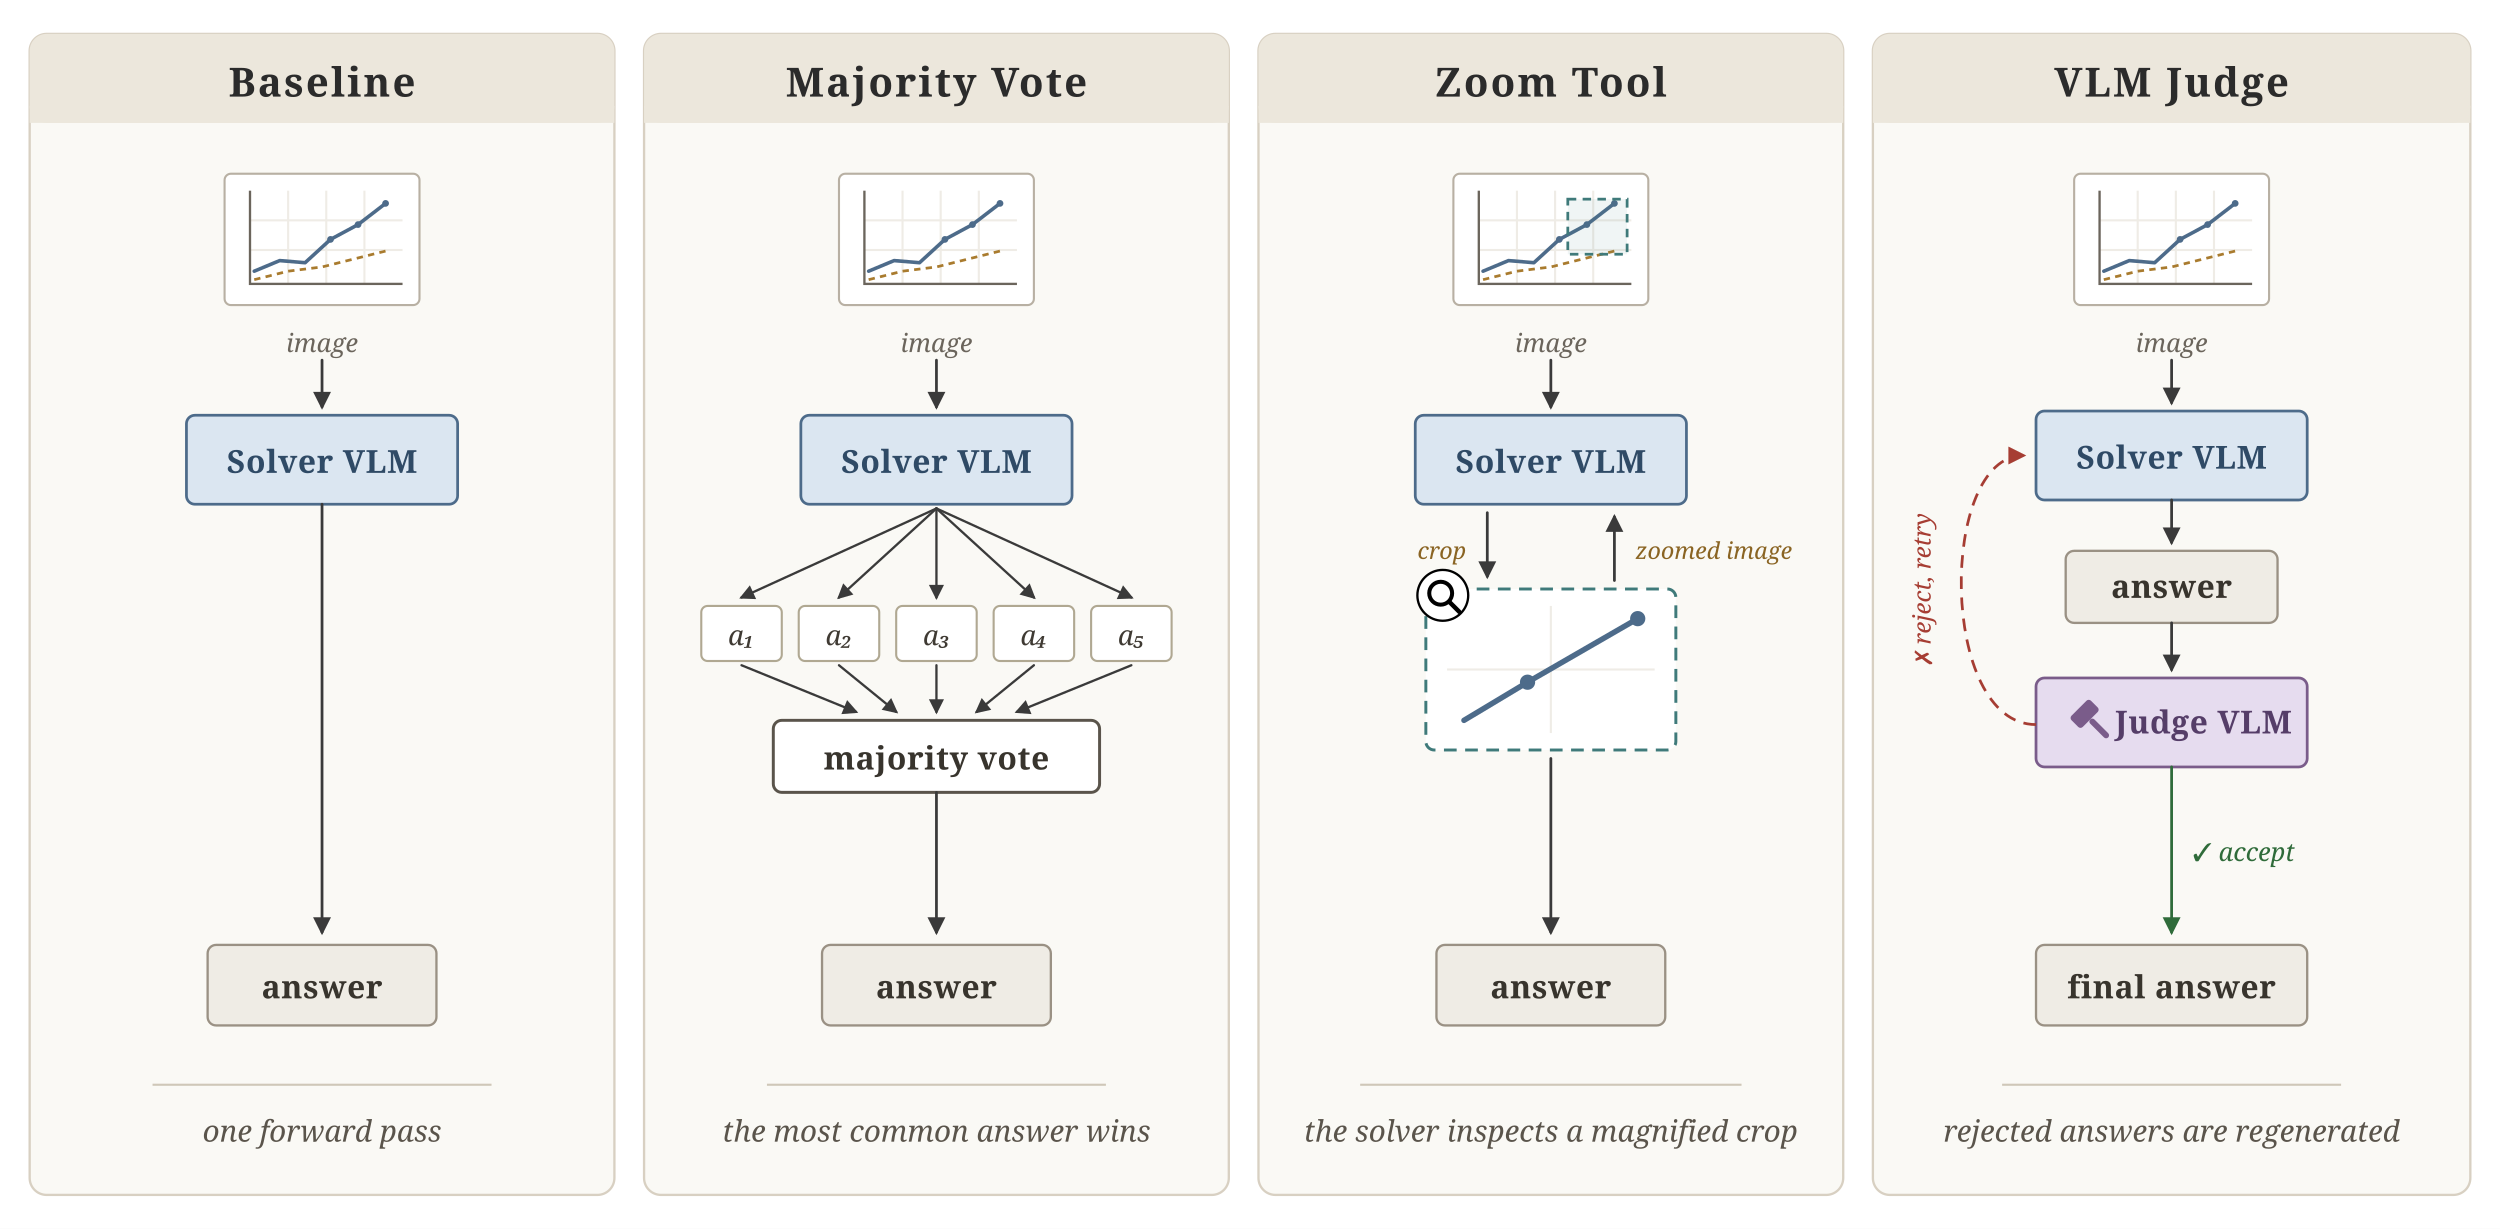
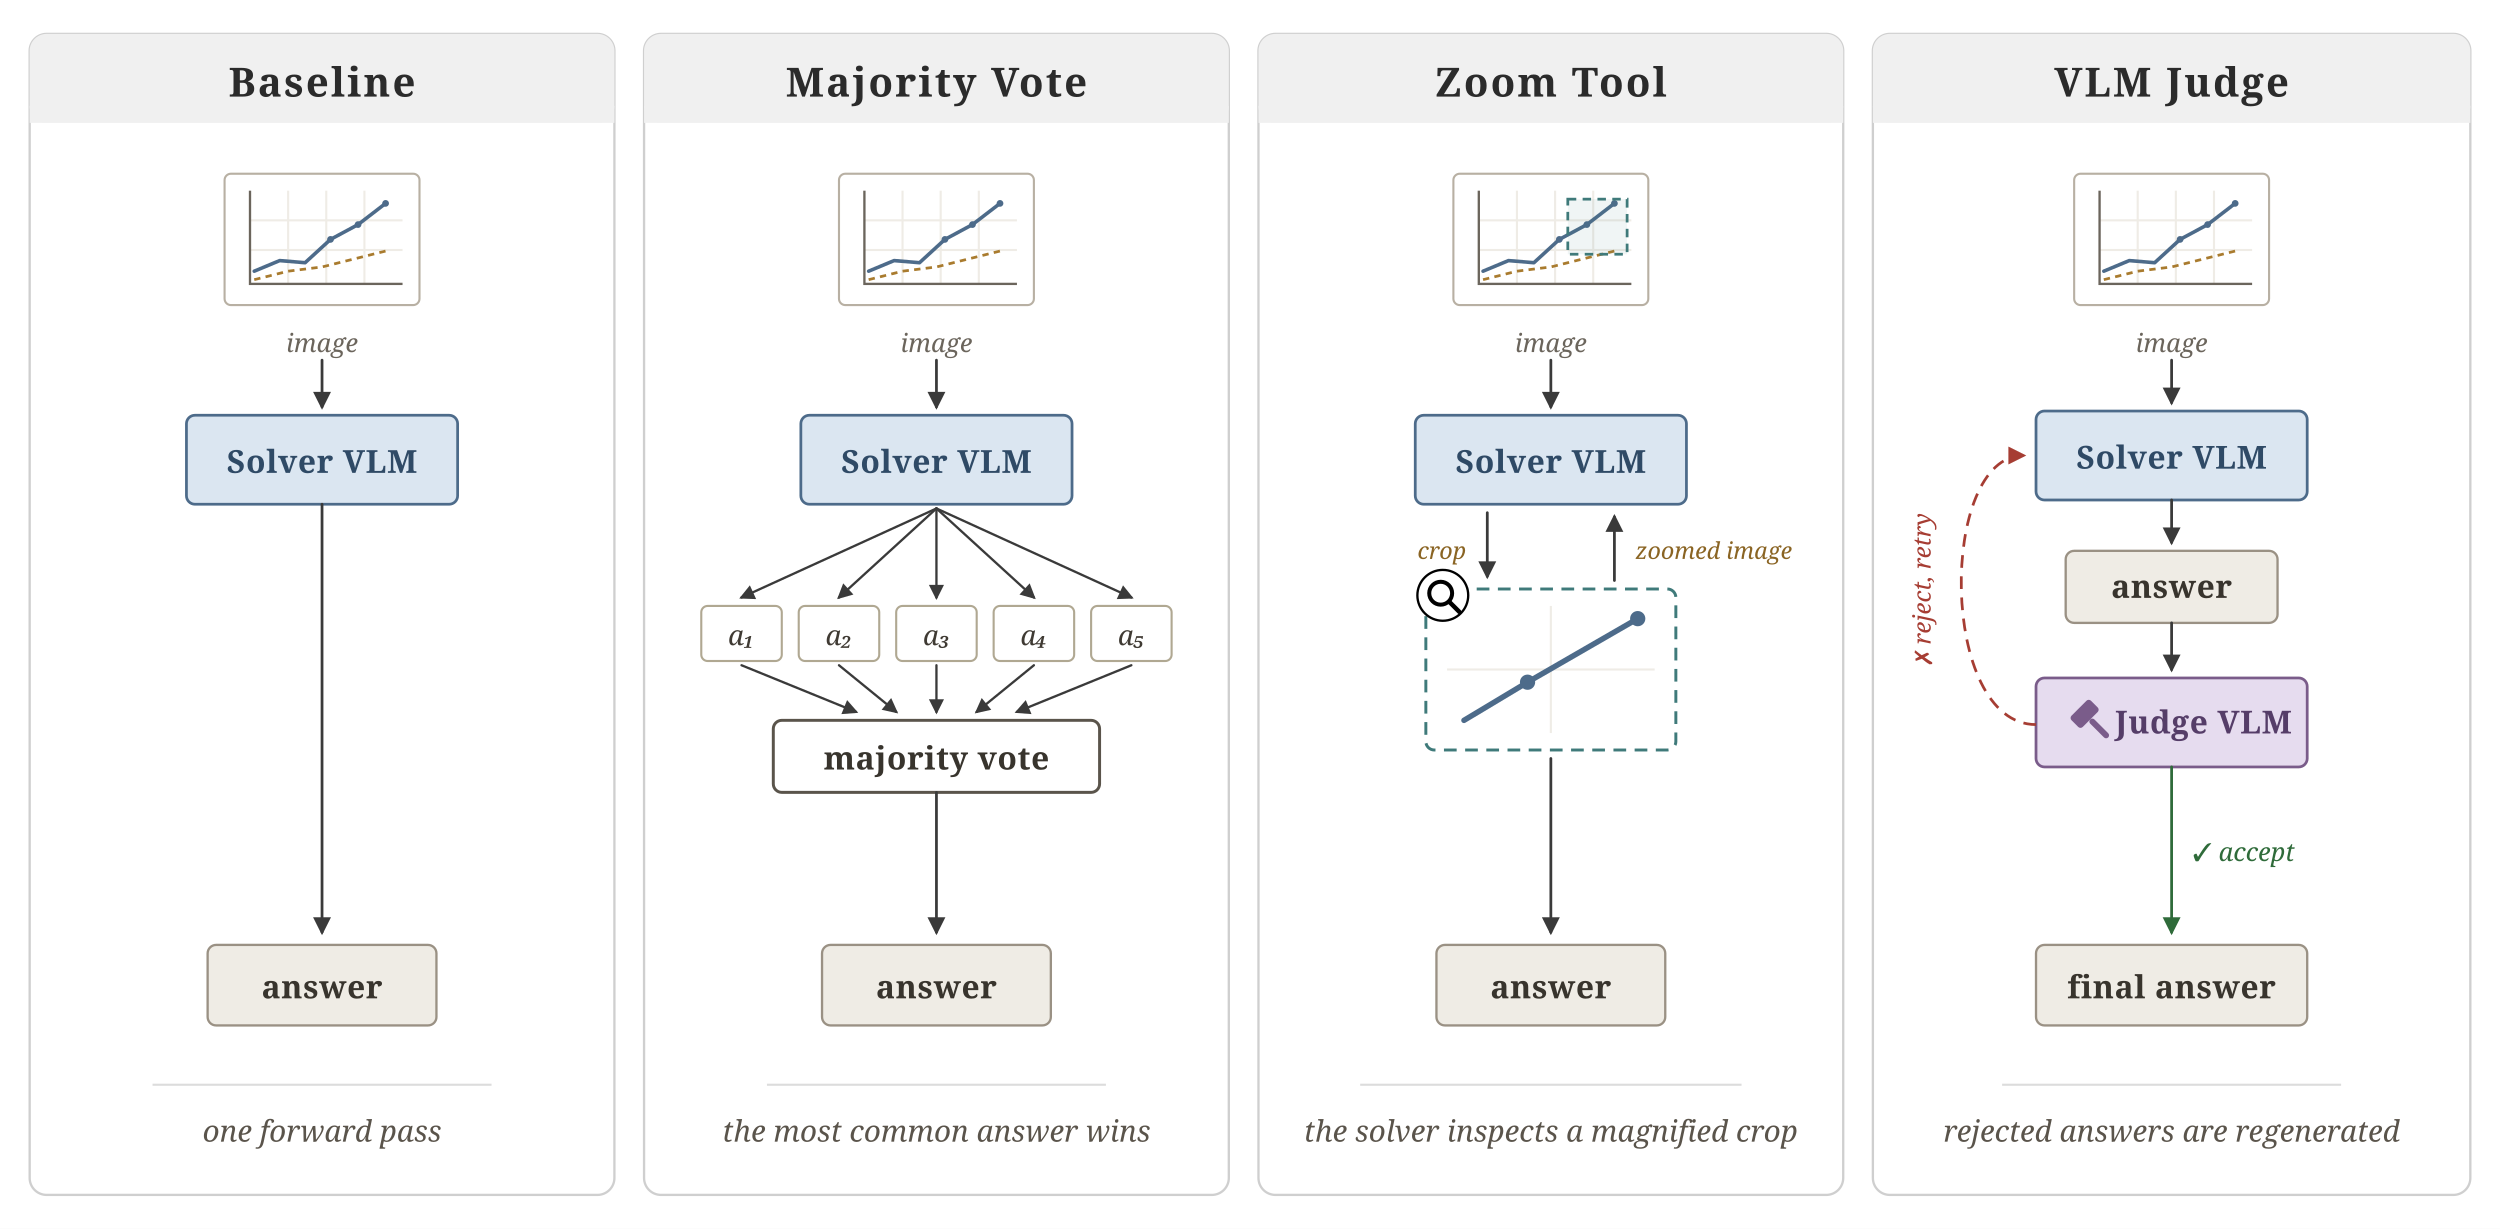
<svg xmlns="http://www.w3.org/2000/svg" viewBox="0 0 1180 580" font-family="EB Garamond, Garamond, Georgia, serif">
  <defs>
    <marker id="arr" viewBox="0 0 9 9" refX="7.5" refY="4.5" markerWidth="6.5" markerHeight="6.5" orient="auto-start-reverse">
      <path d="M0 0 L9 4.5 L0 9 Z" fill="#3a3a3a" />
    </marker>
    <marker id="arrG" viewBox="0 0 9 9" refX="7.5" refY="4.5" markerWidth="6.5" markerHeight="6.5" orient="auto-start-reverse">
      <path d="M0 0 L9 4.5 L0 9 Z" fill="#2f6b3a" />
    </marker>
    <marker id="arrR" viewBox="0 0 9 9" refX="7.5" refY="4.5" markerWidth="6.5" markerHeight="6.5" orient="auto-start-reverse">
      <path d="M0 0 L9 4.5 L0 9 Z" fill="#a63d33" />
    </marker>
    <g id="thumb">
      <rect x="0" y="0" width="92" height="62" rx="3" fill="#ffffff" stroke="#b8b0a3" stroke-width="1" />
      <line x1="30" y1="8" x2="30" y2="52" stroke="#efece6" stroke-width="1" />
      <line x1="48" y1="8" x2="48" y2="52" stroke="#efece6" stroke-width="1" />
      <line x1="66" y1="8" x2="66" y2="52" stroke="#efece6" stroke-width="1" />
      <line x1="12" y1="22" x2="84" y2="22" stroke="#efece6" stroke-width="1" />
      <line x1="12" y1="36" x2="84" y2="36" stroke="#efece6" stroke-width="1" />
      <path d="M12 8 V52 H84" fill="none" stroke="#6b655c" stroke-width="1.1" />
      <polyline points="14,50 30,46 46,44 62,40 78,36" fill="none" stroke="#a97b2e" stroke-width="1.3" stroke-dasharray="3 2.5" />
      <polyline points="14,46 26,41 38,42 50,31 63,24 76,14" fill="none" stroke="#4d6b8a" stroke-width="1.7" stroke-linejoin="round" stroke-linecap="round" />
      <circle cx="50" cy="31" r="1.6" fill="#4d6b8a" />
      <circle cx="63" cy="24" r="1.6" fill="#4d6b8a" />
      <circle cx="76" cy="14" r="1.6" fill="#4d6b8a" />
    </g>
    <g id="gavel">
      <g transform="rotate(-45)">
        <rect x="-6.5" y="-9.5" width="13" height="7.5" rx="1.5" fill="#7a5c8a" />
        <rect x="-1.4" y="-2" width="2.8" height="12" rx="1.4" fill="#7a5c8a" />
      </g>
    </g>
    <g id="lens">
      <circle cx="7" cy="7" r="5.4" fill="#ffffff" stroke="#000000" stroke-width="1.9" />
      <line x1="11.2" y1="11.2" x2="15.8" y2="15.8" stroke="#000000" stroke-width="2.1" stroke-linecap="round" />
    </g>
  </defs>
  <style>
    text{dominant-baseline:middle;}
    .title{font-size:19px;font-weight:600;fill:#2b2b2b;letter-spacing:1px;}
    .node{font-size:15px;font-weight:600;letter-spacing:.3px;fill:#38342d;}
    .snode{fill:#2f4a66;}
    .jnode{fill:#553d68;}
    .imglab{font-size:12px;font-style:italic;fill:#6b655c;}
    .cap{font-size:14px;font-style:italic;fill:#5a544b;}
    .tiny{font-size:11px;font-style:italic;fill:#8a6423;}
    .flow{stroke:#3a3a3a;stroke-width:1.3;fill:none;stroke-linecap:round;}
    .fan{stroke:#3a3a3a;stroke-width:1.1;fill:none;stroke-linecap:round;}
    .solver{fill:#dbe6f1;stroke:#4d6b8a;stroke-width:1.3;}
    .judge{fill:#e6dcef;stroke:#7a5c8a;stroke-width:1.3;}
    .answer{fill:#efece5;stroke:#9a9184;stroke-width:1.1;}
-     .caprule{stroke:#cfc7b8;stroke-width:1;}
+     .caprule{stroke:#DCDCDC;stroke-width:1;}
  </style>
  <rect x="0" y="0" width="1180" height="580" fill="#ffffff" />
-   <rect x="14" y="16" width="276" height="548" rx="8" fill="#faf9f5" stroke="#d8d0c2" stroke-width="1.1" />
-   <rect x="304" y="16" width="276" height="548" rx="8" fill="#faf9f5" stroke="#d8d0c2" stroke-width="1.1" />
-   <rect x="594" y="16" width="276" height="548" rx="8" fill="#faf9f5" stroke="#d8d0c2" stroke-width="1.1" />
-   <rect x="884" y="16" width="282" height="548" rx="8" fill="#faf9f5" stroke="#d8d0c2" stroke-width="1.1" />
-   <rect x="14" y="16" width="276" height="42" rx="8" fill="#ece7dc" />
-   <rect x="14" y="50" width="276" height="8" fill="#ece7dc" />
-   <rect x="304" y="16" width="276" height="42" rx="8" fill="#ece7dc" />
-   <rect x="304" y="50" width="276" height="8" fill="#ece7dc" />
-   <rect x="594" y="16" width="276" height="42" rx="8" fill="#ece7dc" />
-   <rect x="594" y="50" width="276" height="8" fill="#ece7dc" />
-   <rect x="884" y="16" width="282" height="42" rx="8" fill="#ece7dc" />
-   <rect x="884" y="50" width="282" height="8" fill="#ece7dc" />
+   <rect x="14" y="16" width="276" height="548" rx="8" fill="#FFFFFF" stroke="#CFCFCF" stroke-width="1.1" />
+   <rect x="304" y="16" width="276" height="548" rx="8" fill="#FFFFFF" stroke="#CFCFCF" stroke-width="1.1" />
+   <rect x="594" y="16" width="276" height="548" rx="8" fill="#FFFFFF" stroke="#CFCFCF" stroke-width="1.1" />
+   <rect x="884" y="16" width="282" height="548" rx="8" fill="#FFFFFF" stroke="#CFCFCF" stroke-width="1.1" />
+   <rect x="14" y="16" width="276" height="42" rx="8" fill="#F0F0F0" />
+   <rect x="14" y="50" width="276" height="8" fill="#F0F0F0" />
+   <rect x="304" y="16" width="276" height="42" rx="8" fill="#F0F0F0" />
+   <rect x="304" y="50" width="276" height="8" fill="#F0F0F0" />
+   <rect x="594" y="16" width="276" height="42" rx="8" fill="#F0F0F0" />
+   <rect x="594" y="50" width="276" height="8" fill="#F0F0F0" />
+   <rect x="884" y="16" width="282" height="42" rx="8" fill="#F0F0F0" />
+   <rect x="884" y="50" width="282" height="8" fill="#F0F0F0" />
  <text class="title" x="152" y="39" text-anchor="middle">Baseline</text>
  <text class="title" x="442" y="39" text-anchor="middle">Majority Vote</text>
  <text class="title" x="732" y="39" text-anchor="middle">Zoom Tool</text>
  <text class="title" x="1025" y="39" text-anchor="middle">VLM Judge</text>
  <g>
    <use href="#thumb" x="106" y="82" />
    <text class="imglab" x="152" y="162" text-anchor="middle">image</text>
    <line class="flow" x1="152" y1="170" x2="152" y2="192" marker-end="url(#arr)" />
    <rect class="solver" x="88" y="196" width="128" height="42" rx="4" />
    <text class="node snode" x="152" y="218" text-anchor="middle">Solver VLM</text>
    <line class="flow" x1="152" y1="238" x2="152" y2="440" marker-end="url(#arr)" />
    <rect class="answer" x="98" y="446" width="108" height="38" rx="4" />
    <text class="node" x="152" y="466" text-anchor="middle">answer</text>
    <line class="caprule" x1="72" y1="512" x2="232" y2="512" />
    <text class="cap" x="152" y="534" text-anchor="middle">one forward pass</text>
  </g>
  <g>
    <use href="#thumb" x="396" y="82" />
    <text class="imglab" x="442" y="162" text-anchor="middle">image</text>
    <line class="flow" x1="442" y1="170" x2="442" y2="192" marker-end="url(#arr)" />
    <rect class="solver" x="378" y="196" width="128" height="42" rx="4" />
    <text class="node snode" x="442" y="218" text-anchor="middle">Solver VLM</text>
    <line class="fan" x1="442" y1="240" x2="350" y2="282" marker-end="url(#arr)" />
    <line class="fan" x1="442" y1="240" x2="396" y2="282" marker-end="url(#arr)" />
    <line class="fan" x1="442" y1="240" x2="442" y2="282" marker-end="url(#arr)" />
    <line class="fan" x1="442" y1="240" x2="488" y2="282" marker-end="url(#arr)" />
    <line class="fan" x1="442" y1="240" x2="534" y2="282" marker-end="url(#arr)" />
    <rect x="331" y="286" width="38" height="26" rx="3" fill="#ffffff" stroke="#b0a892" stroke-width="1" />
    <rect x="377" y="286" width="38" height="26" rx="3" fill="#ffffff" stroke="#b0a892" stroke-width="1" />
    <rect x="423" y="286" width="38" height="26" rx="3" fill="#ffffff" stroke="#b0a892" stroke-width="1" />
    <rect x="469" y="286" width="38" height="26" rx="3" fill="#ffffff" stroke="#b0a892" stroke-width="1" />
    <rect x="515" y="286" width="38" height="26" rx="3" fill="#ffffff" stroke="#b0a892" stroke-width="1" />
    <text x="350" y="300" text-anchor="middle" font-size="13" font-style="italic" fill="#3f3a33">a₁</text>
    <text x="396" y="300" text-anchor="middle" font-size="13" font-style="italic" fill="#3f3a33">a₂</text>
    <text x="442" y="300" text-anchor="middle" font-size="13" font-style="italic" fill="#3f3a33">a₃</text>
    <text x="488" y="300" text-anchor="middle" font-size="13" font-style="italic" fill="#3f3a33">a₄</text>
    <text x="534" y="300" text-anchor="middle" font-size="13" font-style="italic" fill="#3f3a33">a₅</text>
    <line class="fan" x1="350" y1="314" x2="404" y2="336" marker-end="url(#arr)" />
    <line class="fan" x1="396" y1="314" x2="423" y2="336" marker-end="url(#arr)" />
    <line class="fan" x1="442" y1="314" x2="442" y2="336" marker-end="url(#arr)" />
    <line class="fan" x1="488" y1="314" x2="461" y2="336" marker-end="url(#arr)" />
    <line class="fan" x1="534" y1="314" x2="480" y2="336" marker-end="url(#arr)" />
    <rect x="365" y="340" width="154" height="34" rx="4" fill="#ffffff" stroke="#5a544b" stroke-width="1.4" />
    <text class="node" x="442" y="358" text-anchor="middle">majority vote</text>
    <line class="flow" x1="442" y1="374" x2="442" y2="440" marker-end="url(#arr)" />
    <rect class="answer" x="388" y="446" width="108" height="38" rx="4" />
    <text class="node" x="442" y="466" text-anchor="middle">answer</text>
    <line class="caprule" x1="362" y1="512" x2="522" y2="512" />
    <text class="cap" x="442" y="534" text-anchor="middle">the most common answer wins</text>
  </g>
  <g>
    <use href="#thumb" x="686" y="82" />
    <rect x="740" y="94" width="28" height="26" fill="#3f7a7a" opacity="0.08" />
    <rect x="740" y="94" width="28" height="26" fill="none" stroke="#3f7a7a" stroke-width="1.3" stroke-dasharray="4 3" />
    <text class="imglab" x="732" y="162" text-anchor="middle">image</text>
    <line class="flow" x1="732" y1="170" x2="732" y2="192" marker-end="url(#arr)" />
    <rect class="solver" x="668" y="196" width="128" height="42" rx="4" />
    <text class="node snode" x="732" y="218" text-anchor="middle">Solver VLM</text>
    <line class="flow" x1="702" y1="242" x2="702" y2="272" marker-end="url(#arr)" />
    <line class="flow" x1="762" y1="274" x2="762" y2="244" marker-end="url(#arr)" />
    <text class="tiny" x="692" y="260" text-anchor="end">crop</text>
    <text class="tiny" x="772" y="260">zoomed image</text>
    <rect x="673" y="278" width="118" height="76" rx="4" fill="#ffffff" stroke="#3f7a7a" stroke-width="1.4" stroke-dasharray="6 4" />
    <g transform="translate(673,278)">
      <line x1="59" y1="8" x2="59" y2="68" stroke="#efece6" stroke-width="1" />
      <line x1="10" y1="38" x2="108" y2="38" stroke="#efece6" stroke-width="1" />
      <polyline points="18,62 48,44 100,14" fill="none" stroke="#4d6b8a" stroke-width="2.6" stroke-linejoin="round" stroke-linecap="round" />
      <circle cx="48" cy="44" r="3.6" fill="#4d6b8a" />
      <circle cx="100" cy="14" r="3.6" fill="#4d6b8a" />
    </g>
    <circle cx="681" cy="281" r="12" fill="#ffffff" stroke="#000000" stroke-width="1.1" />
    <use href="#lens" x="673" y="273" />
    <line class="flow" x1="732" y1="358" x2="732" y2="440" marker-end="url(#arr)" />
    <rect class="answer" x="678" y="446" width="108" height="38" rx="4" />
    <text class="node" x="732" y="466" text-anchor="middle">answer</text>
    <line class="caprule" x1="642" y1="512" x2="822" y2="512" />
    <text class="cap" x="732" y="534" text-anchor="middle">the solver inspects a magnified crop</text>
  </g>
  <g>
    <use href="#thumb" x="979" y="82" />
    <text class="imglab" x="1025" y="162" text-anchor="middle">image</text>
    <line class="flow" x1="1025" y1="170" x2="1025" y2="190" marker-end="url(#arr)" />
    <rect class="solver" x="961" y="194" width="128" height="42" rx="4" />
    <text class="node snode" x="1025" y="216" text-anchor="middle">Solver VLM</text>
    <line class="flow" x1="1025" y1="236" x2="1025" y2="256" marker-end="url(#arr)" />
    <rect class="answer" x="975" y="260" width="100" height="34" rx="4" />
    <text class="node" x="1025" y="277" text-anchor="middle" font-size="14">answer</text>
    <line class="flow" x1="1025" y1="294" x2="1025" y2="316" marker-end="url(#arr)" />
    <rect class="judge" x="961" y="320" width="128" height="42" rx="4" />
    <use href="#gavel" transform="translate(988,341)" />
    <text class="node jnode" x="1040" y="341" text-anchor="middle">Judge VLM</text>
    <line x1="1025" y1="362" x2="1025" y2="440" stroke="#2f6b3a" stroke-width="1.3" stroke-linecap="round" marker-end="url(#arrG)" />
    <text x="1035" y="403" font-size="12" font-style="italic" fill="#2f6b3a">✓ accept</text>
    <path d="M961 342 C 915 342, 915 215, 955 215" fill="none" stroke="#a63d33" stroke-width="1.3" stroke-dasharray="6 4" marker-end="url(#arrR)" />
    <text transform="translate(908,278) rotate(-90)" text-anchor="middle" font-size="11.5" font-style="italic" fill="#a63d33">✗ reject, retry</text>
    <rect class="answer" x="961" y="446" width="128" height="38" rx="4" />
    <text class="node" x="1025" y="466" text-anchor="middle">final answer</text>
    <line class="caprule" x1="945" y1="512" x2="1105" y2="512" />
    <text class="cap" x="1025" y="534" text-anchor="middle">rejected answers are regenerated</text>
  </g>
</svg>
